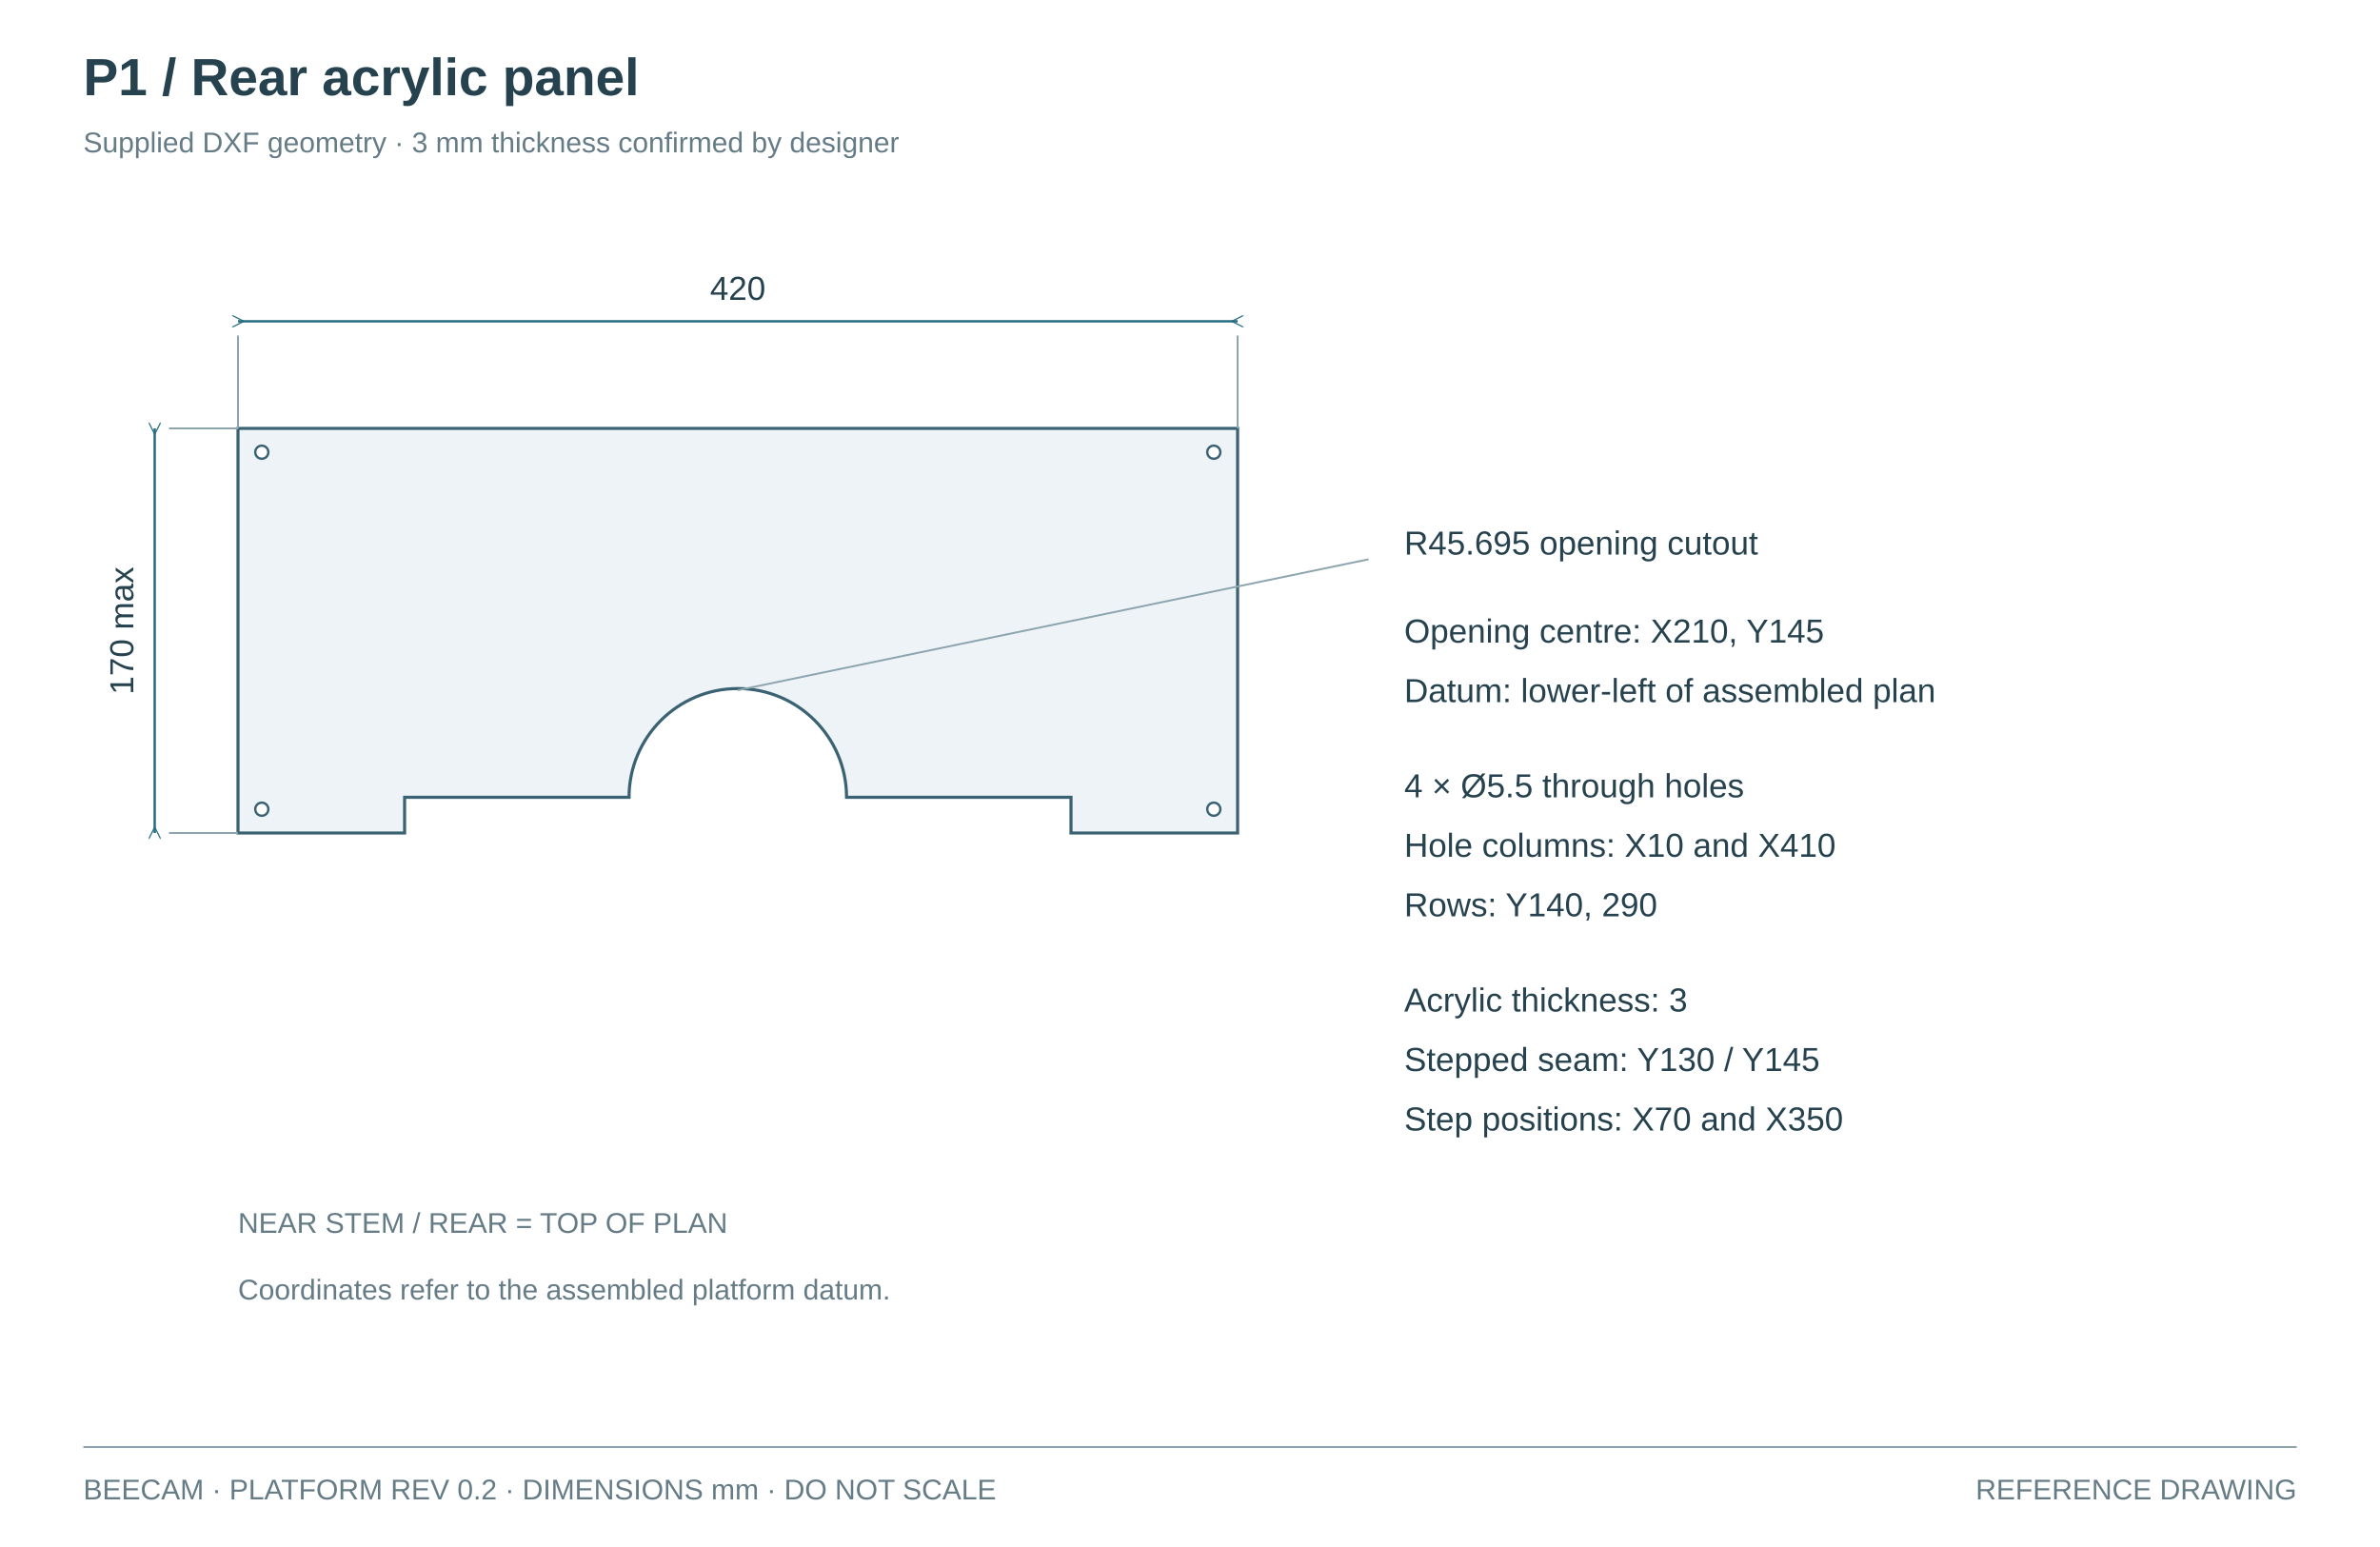
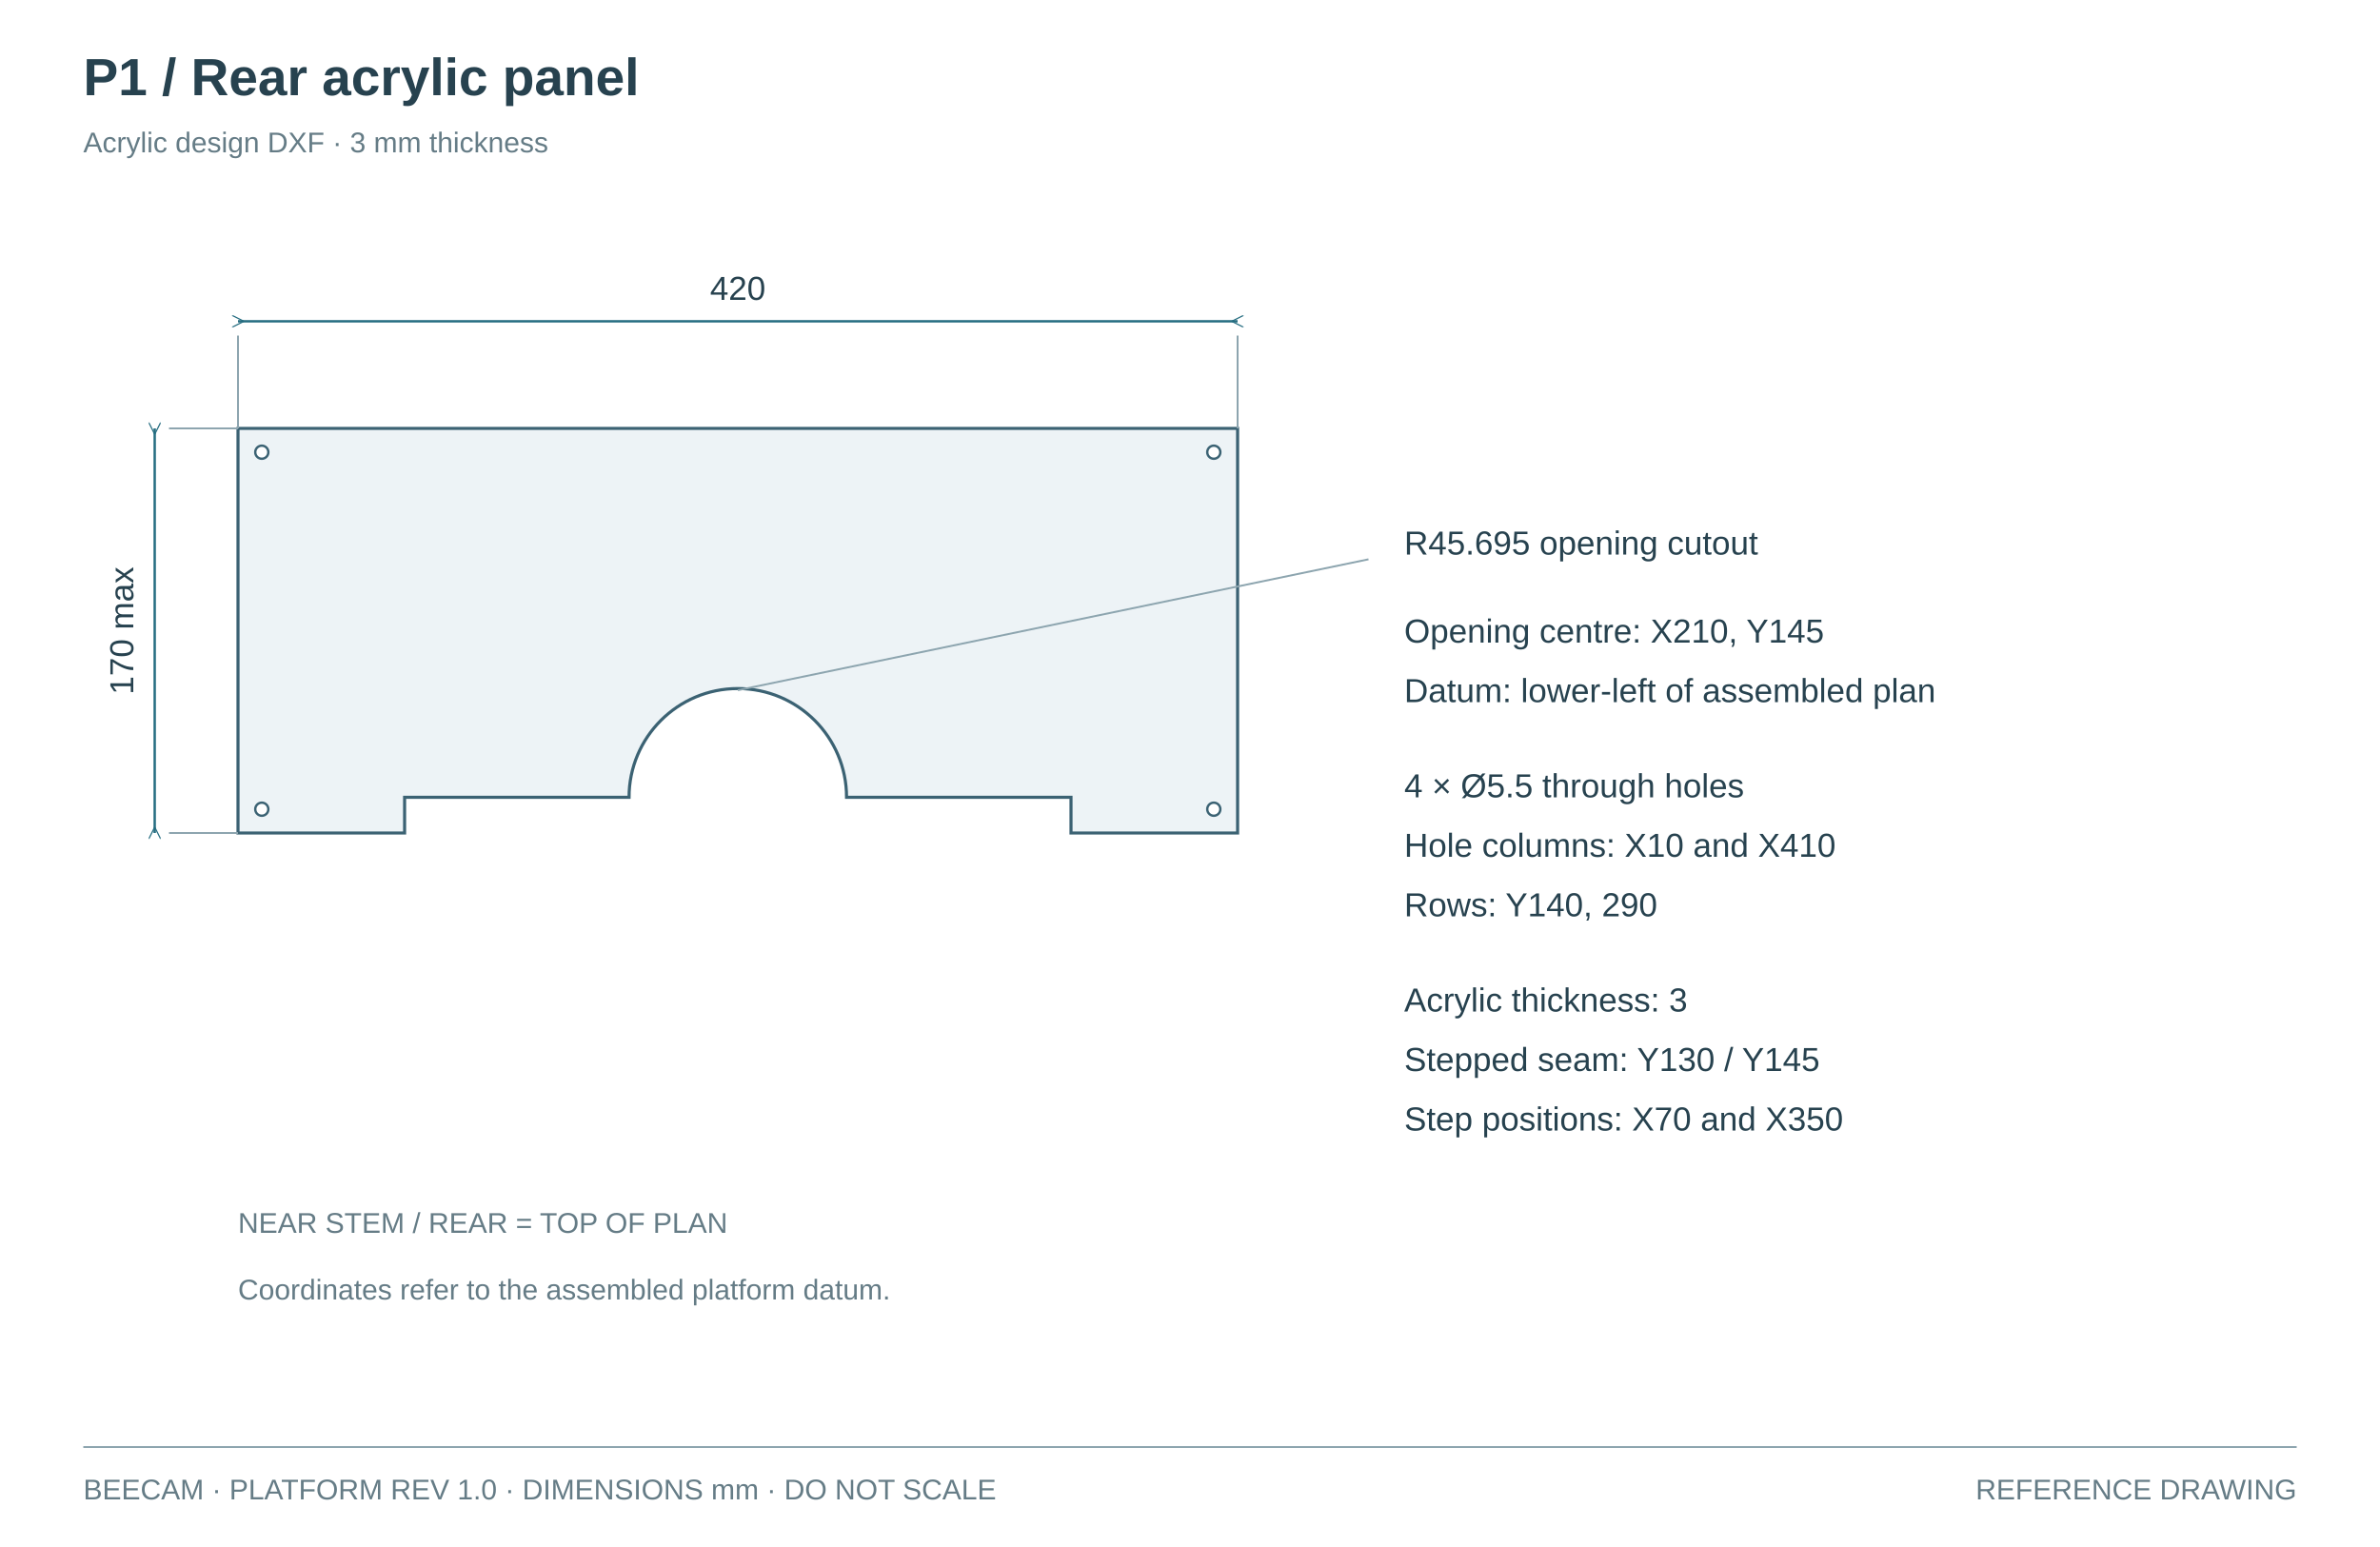
<svg xmlns="http://www.w3.org/2000/svg" width="1000" height="650" viewBox="0 0 1000 650" role="img" aria-label="P1 / Rear acrylic panel">
  <defs>
    <marker id="arr" viewBox="0 0 10 10" refX="5" refY="5" markerWidth="5" markerHeight="5" orient="auto-start-reverse">
      <path d="M10 0L0 5L10 10" fill="none" stroke="#246c80" />
    </marker>
  </defs>
  <style>text{font-family:Arial,sans-serif;fill:#27424f}.title{font-size:22px;font-weight:600}.label{font-size:14px}.small{font-size:12px;fill:#657c86}.part{fill:#edf3f6;stroke:#3b6273;stroke-width:1.3}.hole{fill:white;stroke:#3b6273;stroke-width:1}.edge{stroke:#3b6273;stroke-width:1;fill:none}.ext{stroke:#8da5af;stroke-width:.8}.dim{stroke:#246c80;stroke-width:1;marker-start:url(#arr);marker-end:url(#arr)}.dash{stroke:#a18443;stroke-width:1;stroke-dasharray:5 4;fill:none}</style>
  <rect width="100%" height="100%" fill="white" />
  <text x="35" y="40" class="title" text-anchor="start">P1 / Rear acrylic panel</text>
-   <text x="35" y="64" class="small" text-anchor="start">Supplied DXF geometry · 3 mm thickness confirmed by designer</text>
+   <text x="35" y="64" class="small" text-anchor="start">Acrylic design DXF · 3 mm thickness</text>
  <g transform="translate(100 480) scale(1 -1)">
    <path class="part" d="M0 300H420V130H350V145H255.695A45.695 45.695 0 0 1 164.305 145H70V130H0Z" />
    <circle class="hole" cx="10" cy="140" r="2.75" />
    <circle class="hole" cx="10" cy="290" r="2.75" />
    <circle class="hole" cx="410" cy="140" r="2.75" />
    <circle class="hole" cx="410" cy="290" r="2.75" />
  </g>
  <line class="ext" x1="100" y1="180" x2="100" y2="141" />
  <line class="ext" x1="520" y1="180" x2="520" y2="141" />
  <line class="dim" x1="100" y1="135" x2="520" y2="135" />
  <text x="310" y="126" class="label" text-anchor="middle">420</text>
  <line class="ext" x1="100" y1="180" x2="71" y2="180" />
  <line class="ext" x1="100" y1="350" x2="71" y2="350" />
  <line class="dim" x1="65" y1="180" x2="65" y2="350" />
  <text class="label" transform="translate(56,265) rotate(-90)" text-anchor="middle">170 max</text>
  <line class="ext" x1="310" y1="290" x2="575" y2="235" />
  <text x="590" y="233" class="label" text-anchor="start">R45.695 opening cutout</text>
  <text x="590" y="270" class="label" text-anchor="start">Opening centre: X210, Y145</text>
  <text x="590" y="295" class="label" text-anchor="start">Datum: lower-left of assembled plan</text>
  <text x="590" y="335" class="label" text-anchor="start">4 × Ø5.5 through holes</text>
  <text x="590" y="360" class="label" text-anchor="start">Hole columns: X10 and X410</text>
  <text x="590" y="385" class="label" text-anchor="start">Rows: Y140, 290</text>
  <text x="590" y="425" class="label" text-anchor="start">Acrylic thickness: 3</text>
  <text x="590" y="450" class="label" text-anchor="start">Stepped seam: Y130 / Y145</text>
  <text x="590" y="475" class="label" text-anchor="start">Step positions: X70 and X350</text>
  <text x="100" y="518" class="small" text-anchor="start">NEAR STEM / REAR = TOP OF PLAN</text>
  <text x="100" y="546" class="small" text-anchor="start">Coordinates refer to the assembled platform datum.</text>
  <line class="ext" x1="35" y1="608" x2="965" y2="608" />
-   <text x="35" y="630" class="small" text-anchor="start">BEECAM · PLATFORM REV 0.2 · DIMENSIONS mm · DO NOT SCALE</text>
+   <text x="35" y="630" class="small" text-anchor="start">BEECAM · PLATFORM REV 1.0 · DIMENSIONS mm · DO NOT SCALE</text>
  <text x="965" y="630" class="small" text-anchor="end">REFERENCE DRAWING</text>
</svg>
